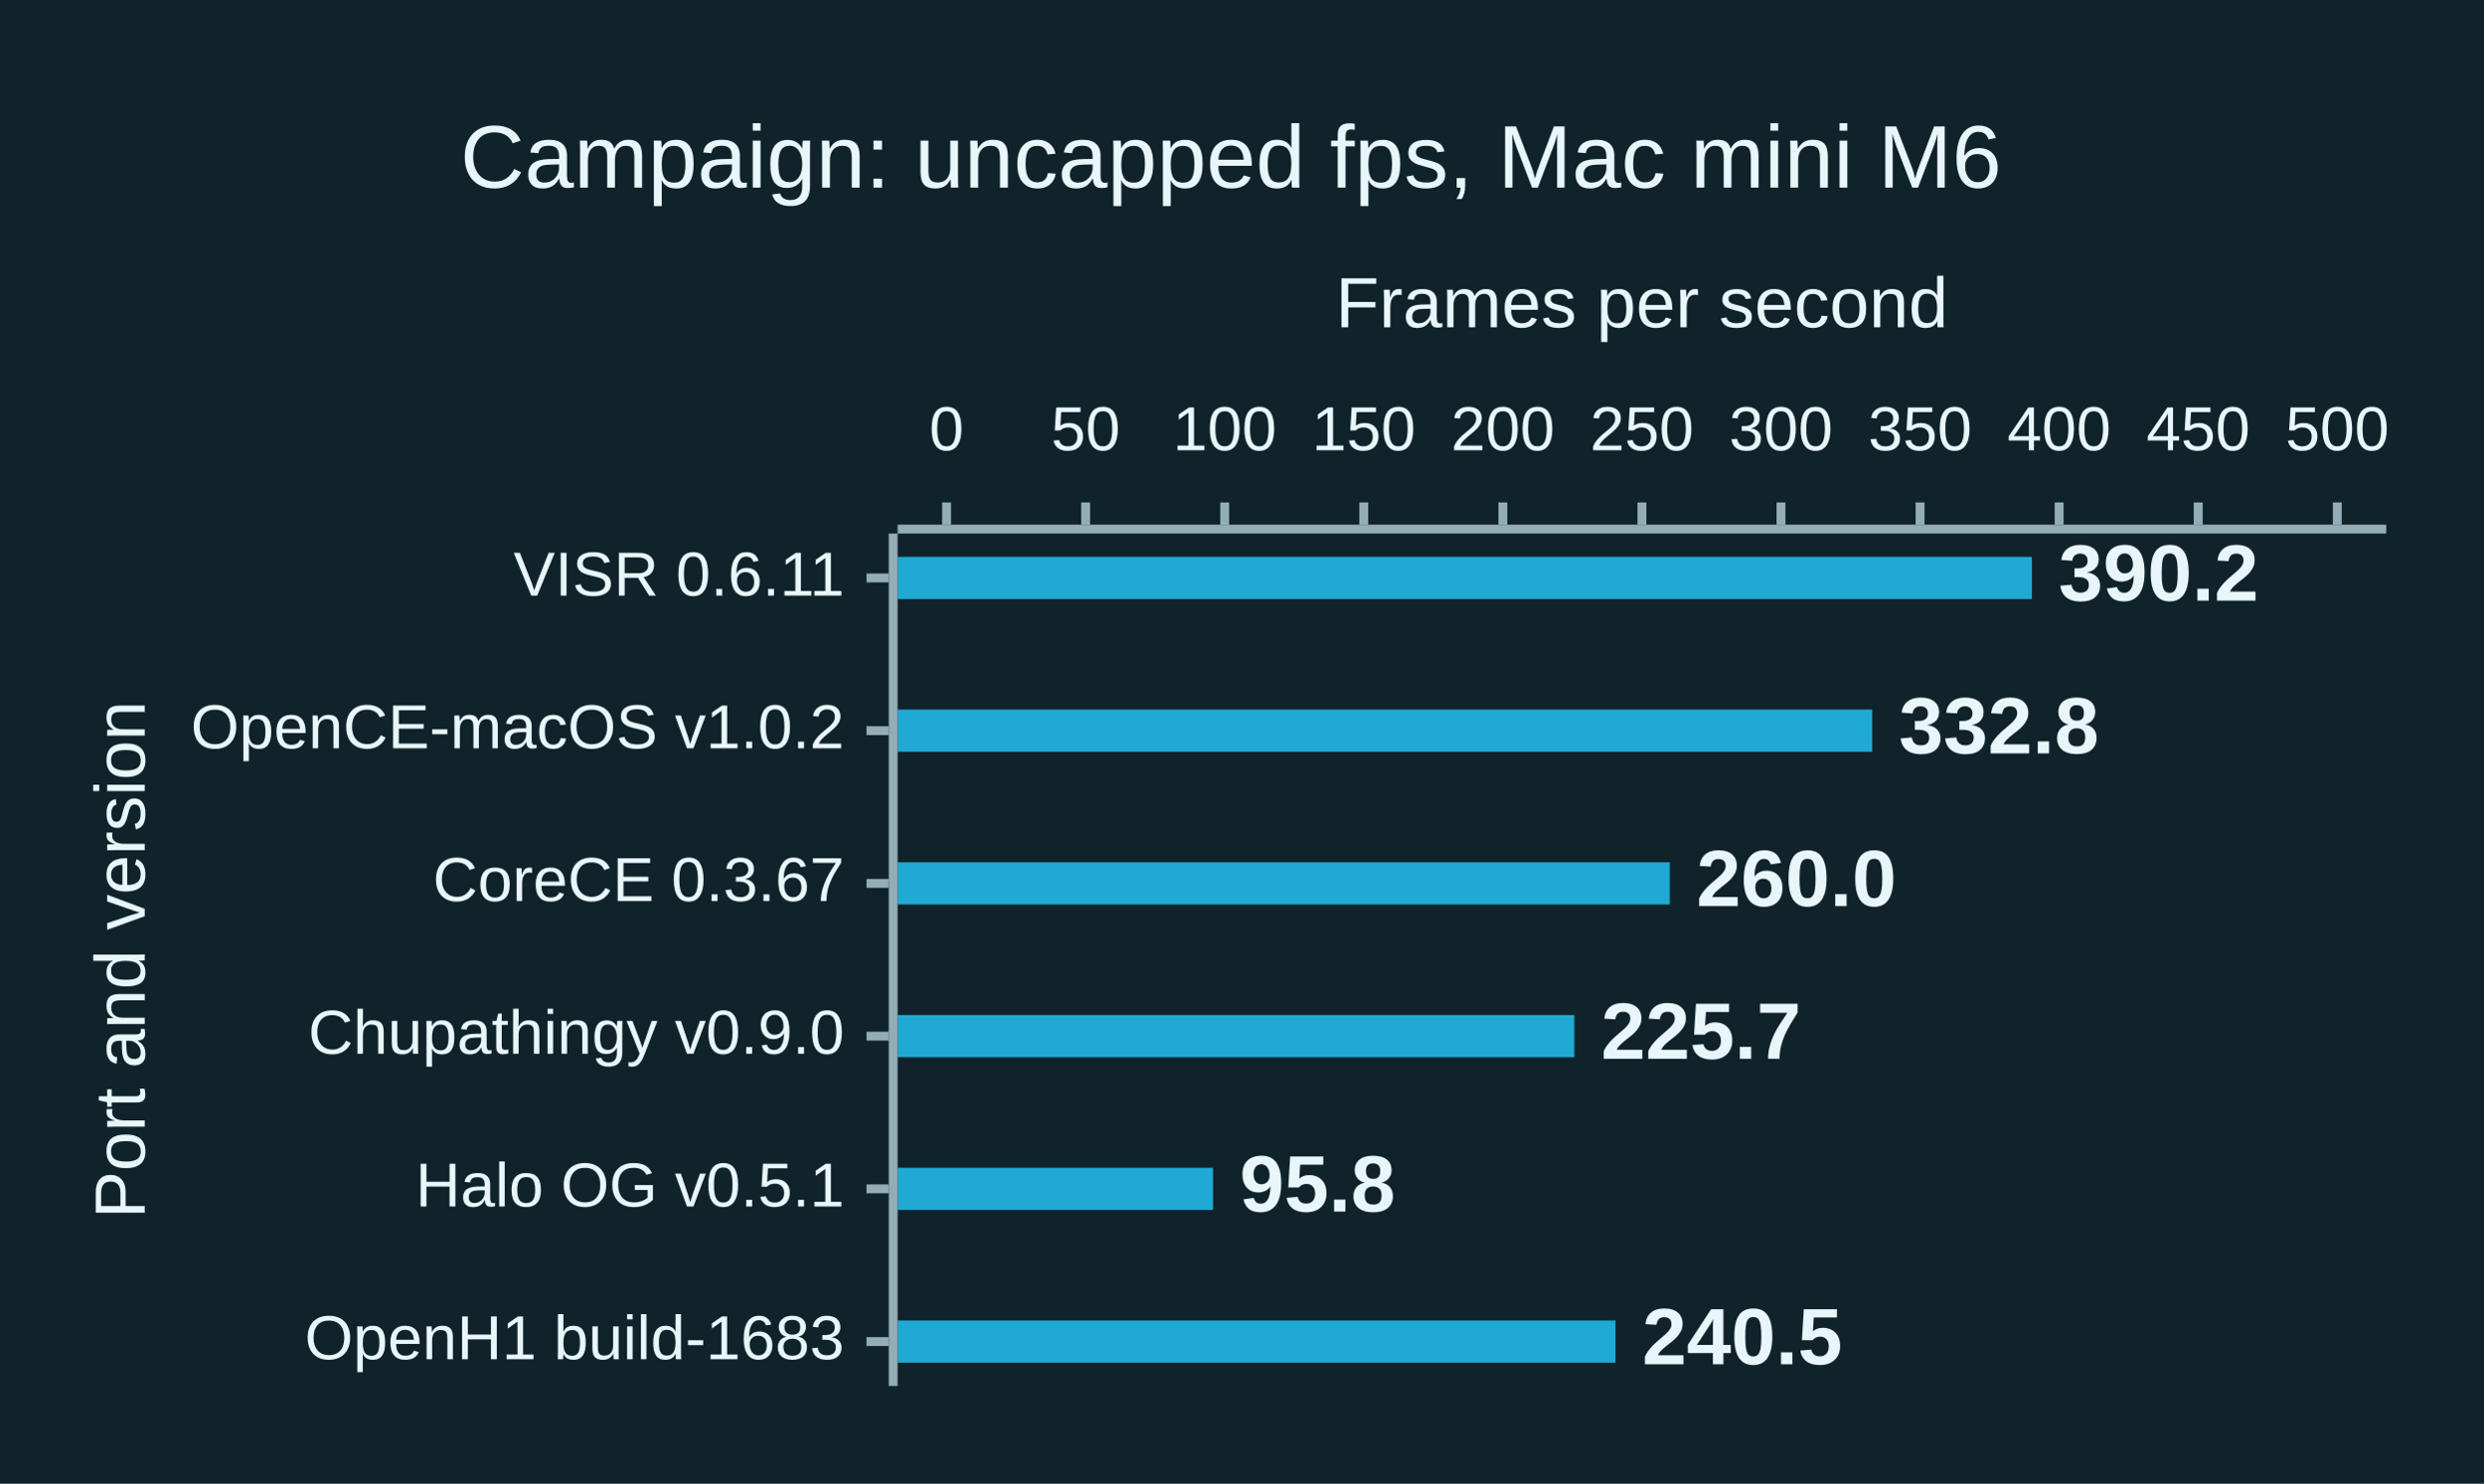
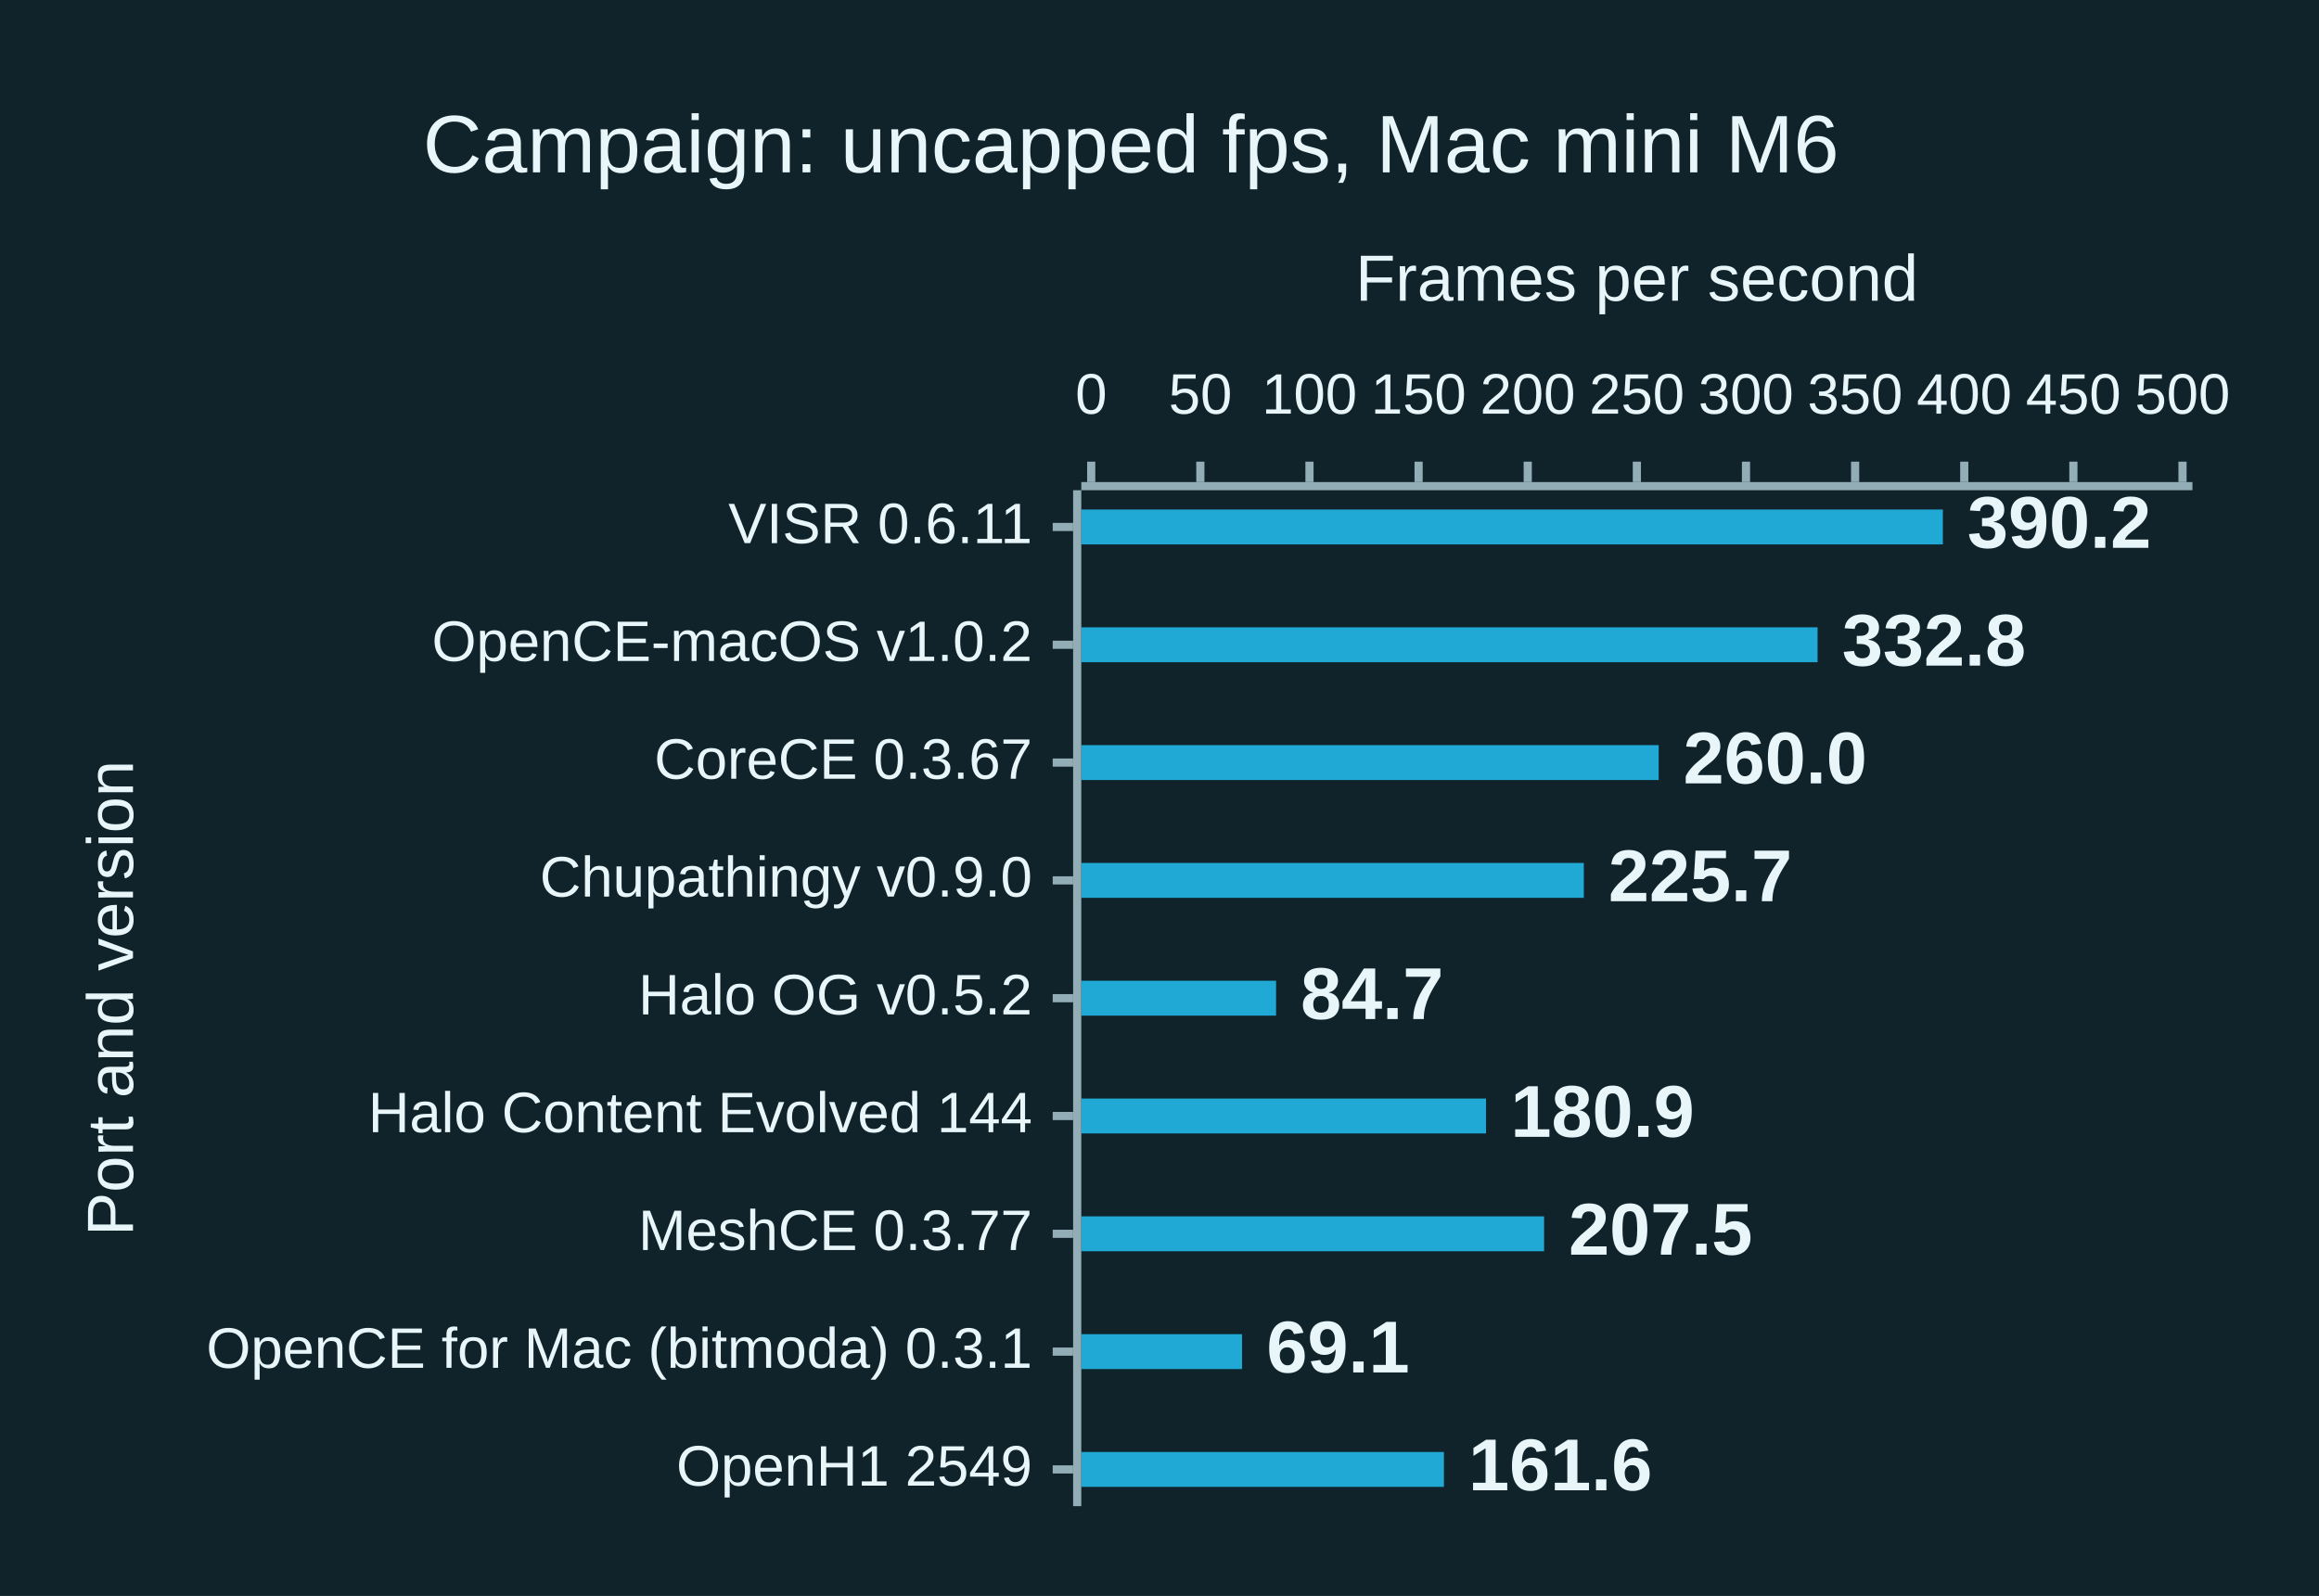
- <svg xmlns="http://www.w3.org/2000/svg" color="#e8f6fa" data-source-sha256="c529d014b7d84f3ad792177a90049bec4207ca0e5c72bc0c4e8e349e7dbfecae" id="static" width="100%" style="max-width: 559px;" viewBox="-17 -15 559 334" role="graphics-document document" aria-roledescription="xychart">
+ <svg xmlns="http://www.w3.org/2000/svg" color="#e8f6fa" data-source-sha256="985e0d86747df5d069c96a9bb466654eb6160df91348ee329d933cd95b20cae6" id="static" width="100%" style="max-width: 568px;" viewBox="-17 -15 568 391" role="graphics-document document" aria-roledescription="xychart">
  <style>#static{font-family:"trebuchet ms",verdana,arial,sans-serif;font-size:16px;fill:#333;}@keyframes edge-animation-frame{from{stroke-dashoffset:0;}}@keyframes dash{to{stroke-dashoffset:0;}}#static .edge-animation-slow{stroke-dasharray:9,5!important;stroke-dashoffset:900;animation:dash 50s linear infinite;stroke-linecap:round;}#static .edge-animation-fast{stroke-dasharray:9,5!important;stroke-dashoffset:900;animation:dash 20s linear infinite;stroke-linecap:round;}#static .error-icon{fill:hsl(220.588, 100%, 98.333%);}#static .error-text{fill:rgb(8.5, 5.75, 0);stroke:rgb(8.5, 5.75, 0);}#static .edge-thickness-normal{stroke-width:1px;}#static .edge-thickness-thick{stroke-width:3.5px;}#static .edge-pattern-solid{stroke-dasharray:0;}#static .edge-thickness-invisible{stroke-width:0;fill:none;}#static .edge-pattern-dashed{stroke-dasharray:3;}#static .edge-pattern-dotted{stroke-dasharray:2;}#static .marker{fill:#0b0b0b;stroke:#0b0b0b;}#static .marker.cross{stroke:#0b0b0b;}#static svg{font-family:"trebuchet ms",verdana,arial,sans-serif;font-size:16px;}#static p{margin:0;}#static :root{--mermaid-font-family:"trebuchet ms",verdana,arial,sans-serif;}</style>
  <g />
  <g class="main">
-     <rect width="559" height="334" class="background" fill="#10232b" x="-17" y="-15" />
+     <rect width="568" height="391" class="background" fill="#10232b" x="-17" y="-15" />
    <g class="chart-title">
      <text x="0" y="0" fill="#e8f6fa" font-size="20" dominant-baseline="middle" text-anchor="middle" transform="translate(260, 21.55078) rotate(0)">Campaign: uncapped fps, Mac mini M6</text>
    </g>
    <g class="plot">
      <g class="bar-plot-0">
-         <rect x="185" y="110.352" width="255.256" height="9.5" fill="#1fa9d4" stroke="#1fa9d4" stroke-width="0" />
-         <rect x="185" y="144.731" width="219.328" height="9.5" fill="#1fa9d4" stroke="#1fa9d4" stroke-width="0" />
-         <rect x="185" y="179.111" width="173.759" height="9.5" fill="#1fa9d4" stroke="#1fa9d4" stroke-width="0" />
-         <rect x="185" y="213.491" width="152.29" height="9.5" fill="#1fa9d4" stroke="#1fa9d4" stroke-width="0" />
-         <rect x="185" y="247.87" width="70.98" height="9.5" fill="#1fa9d4" stroke="#1fa9d4" stroke-width="0" />
-         <rect x="185" y="282.25" width="161.554" height="9.5" fill="#1fa9d4" stroke="#1fa9d4" stroke-width="0" />
+         <rect x="247.844" y="109.827" width="211.027" height="8.55" fill="#1fa9d4" stroke="#1fa9d4" stroke-width="0" />
+         <rect x="247.844" y="138.689" width="180.342" height="8.55" fill="#1fa9d4" stroke="#1fa9d4" stroke-width="0" />
+         <rect x="247.844" y="167.551" width="141.424" height="8.55" fill="#1fa9d4" stroke="#1fa9d4" stroke-width="0" />
+         <rect x="247.844" y="196.413" width="123.088" height="8.55" fill="#1fa9d4" stroke="#1fa9d4" stroke-width="0" />
+         <rect x="247.844" y="225.276" width="47.711" height="8.55" fill="#1fa9d4" stroke="#1fa9d4" stroke-width="0" />
+         <rect x="247.844" y="254.138" width="99.138" height="8.55" fill="#1fa9d4" stroke="#1fa9d4" stroke-width="0" />
+         <rect x="247.844" y="283" width="113.358" height="8.55" fill="#1fa9d4" stroke="#1fa9d4" stroke-width="0" />
+         <rect x="247.844" y="311.863" width="39.371" height="8.55" fill="#1fa9d4" stroke="#1fa9d4" stroke-width="0" />
+         <rect x="247.844" y="340.725" width="88.821" height="8.55" fill="#1fa9d4" stroke="#1fa9d4" stroke-width="0" />
      </g>
-       <text x="446.256" y="115.102" dominant-baseline="middle" fill="currentColor" font-size="18" font-weight="600" class="bar-value">390.2</text>
-       <text x="410.328" y="149.481" dominant-baseline="middle" fill="currentColor" font-size="18" font-weight="600" class="bar-value">332.8</text>
-       <text x="364.759" y="183.861" dominant-baseline="middle" fill="currentColor" font-size="18" font-weight="600" class="bar-value">260.0</text>
-       <text x="343.29" y="218.241" dominant-baseline="middle" fill="currentColor" font-size="18" font-weight="600" class="bar-value">225.7</text>
-       <text x="261.98" y="252.62" dominant-baseline="middle" fill="currentColor" font-size="18" font-weight="600" class="bar-value">95.8</text>
-       <text x="352.554" y="287" dominant-baseline="middle" fill="currentColor" font-size="18" font-weight="600" class="bar-value">240.5</text>
+       <text x="464.871" y="114.102" dominant-baseline="middle" fill="currentColor" font-size="18" font-weight="600" class="bar-value">390.2</text>
+       <text x="434.186" y="142.964" dominant-baseline="middle" fill="currentColor" font-size="18" font-weight="600" class="bar-value">332.8</text>
+       <text x="395.268" y="171.826" dominant-baseline="middle" fill="currentColor" font-size="18" font-weight="600" class="bar-value">260.0</text>
+       <text x="376.931" y="200.688" dominant-baseline="middle" fill="currentColor" font-size="18" font-weight="600" class="bar-value">225.7</text>
+       <text x="301.555" y="229.551" dominant-baseline="middle" fill="currentColor" font-size="18" font-weight="600" class="bar-value">84.7</text>
+       <text x="352.982" y="258.413" dominant-baseline="middle" fill="currentColor" font-size="18" font-weight="600" class="bar-value">180.9</text>
+       <text x="367.202" y="287.275" dominant-baseline="middle" fill="currentColor" font-size="18" font-weight="600" class="bar-value">207.5</text>
+       <text x="293.215" y="316.138" dominant-baseline="middle" fill="currentColor" font-size="18" font-weight="600" class="bar-value">69.1</text>
+       <text x="342.664" y="345" dominant-baseline="middle" fill="currentColor" font-size="18" font-weight="600" class="bar-value">161.6</text>
    </g>
    <g class="left-axis">
      <g class="axisl-line">
-         <path d="M 184,105.102 L 184,297" fill="none" stroke="#93adb6" stroke-width="2" />
+         <path d="M 246.844,105.102 L 246.844,354" fill="none" stroke="#93adb6" stroke-width="2" />
      </g>
      <g class="label">
-         <text x="0" y="0" fill="#e8f6fa" font-size="14" dominant-baseline="middle" text-anchor="end" transform="translate(173, 115.1016) rotate(0)">VISR 0.6.11</text>
-         <text x="0" y="0" fill="#e8f6fa" font-size="14" dominant-baseline="middle" text-anchor="end" transform="translate(173, 149.4813) rotate(0)">OpenCE-macOS v1.0.2</text>
-         <text x="0" y="0" fill="#e8f6fa" font-size="14" dominant-baseline="middle" text-anchor="end" transform="translate(173, 183.8609) rotate(0)">CoreCE 0.3.67</text>
-         <text x="0" y="0" fill="#e8f6fa" font-size="14" dominant-baseline="middle" text-anchor="end" transform="translate(173, 218.2406) rotate(0)">Chupathingy v0.9.0</text>
-         <text x="0" y="0" fill="#e8f6fa" font-size="14" dominant-baseline="middle" text-anchor="end" transform="translate(173, 252.6203) rotate(0)">Halo OG v0.5.1</text>
-         <text x="0" y="0" fill="#e8f6fa" font-size="14" dominant-baseline="middle" text-anchor="end" transform="translate(173, 287) rotate(0)">OpenH1 build-1683</text>
+         <text x="0" y="0" fill="#e8f6fa" font-size="14" dominant-baseline="middle" text-anchor="end" transform="translate(235.8438, 114.1016) rotate(0)">VISR 0.6.11</text>
+         <text x="0" y="0" fill="#e8f6fa" font-size="14" dominant-baseline="middle" text-anchor="end" transform="translate(235.8438, 142.9639) rotate(0)">OpenCE-macOS v1.0.2</text>
+         <text x="0" y="0" fill="#e8f6fa" font-size="14" dominant-baseline="middle" text-anchor="end" transform="translate(235.8438, 171.8262) rotate(0)">CoreCE 0.3.67</text>
+         <text x="0" y="0" fill="#e8f6fa" font-size="14" dominant-baseline="middle" text-anchor="end" transform="translate(235.8438, 200.6885) rotate(0)">Chupathingy v0.9.0</text>
+         <text x="0" y="0" fill="#e8f6fa" font-size="14" dominant-baseline="middle" text-anchor="end" transform="translate(235.8438, 229.5508) rotate(0)">Halo OG v0.5.2</text>
+         <text x="0" y="0" fill="#e8f6fa" font-size="14" dominant-baseline="middle" text-anchor="end" transform="translate(235.8438, 258.4131) rotate(0)">Halo Content Evolved 144</text>
+         <text x="0" y="0" fill="#e8f6fa" font-size="14" dominant-baseline="middle" text-anchor="end" transform="translate(235.8438, 287.2754) rotate(0)">MeshCE 0.3.77</text>
+         <text x="0" y="0" fill="#e8f6fa" font-size="14" dominant-baseline="middle" text-anchor="end" transform="translate(235.8438, 316.1377) rotate(0)">OpenCE for Mac (bitmoda) 0.3.1</text>
+         <text x="0" y="0" fill="#e8f6fa" font-size="14" dominant-baseline="middle" text-anchor="end" transform="translate(235.8438, 345) rotate(0)">OpenH1 2549</text>
      </g>
      <g class="ticks">
-         <path d="M 183,115.102 L 178,115.102" fill="none" stroke="#93adb6" stroke-width="2" />
-         <path d="M 183,149.481 L 178,149.481" fill="none" stroke="#93adb6" stroke-width="2" />
-         <path d="M 183,183.861 L 178,183.861" fill="none" stroke="#93adb6" stroke-width="2" />
-         <path d="M 183,218.241 L 178,218.241" fill="none" stroke="#93adb6" stroke-width="2" />
-         <path d="M 183,252.62 L 178,252.62" fill="none" stroke="#93adb6" stroke-width="2" />
-         <path d="M 183,287 L 178,287" fill="none" stroke="#93adb6" stroke-width="2" />
+         <path d="M 245.844,114.102 L 240.844,114.102" fill="none" stroke="#93adb6" stroke-width="2" />
+         <path d="M 245.844,142.964 L 240.844,142.964" fill="none" stroke="#93adb6" stroke-width="2" />
+         <path d="M 245.844,171.826 L 240.844,171.826" fill="none" stroke="#93adb6" stroke-width="2" />
+         <path d="M 245.844,200.688 L 240.844,200.688" fill="none" stroke="#93adb6" stroke-width="2" />
+         <path d="M 245.844,229.551 L 240.844,229.551" fill="none" stroke="#93adb6" stroke-width="2" />
+         <path d="M 245.844,258.413 L 240.844,258.413" fill="none" stroke="#93adb6" stroke-width="2" />
+         <path d="M 245.844,287.275 L 240.844,287.275" fill="none" stroke="#93adb6" stroke-width="2" />
+         <path d="M 245.844,316.138 L 240.844,316.138" fill="none" stroke="#93adb6" stroke-width="2" />
+         <path d="M 245.844,345 L 240.844,345" fill="none" stroke="#93adb6" stroke-width="2" />
      </g>
      <g class="title">
-         <text x="0" y="0" fill="#e8f6fa" font-size="16" dominant-baseline="text-before-edge" text-anchor="middle" transform="translate(5, 201.0508) rotate(270)">Port and version</text>
+         <text x="0" y="0" fill="#e8f6fa" font-size="16" dominant-baseline="text-before-edge" text-anchor="middle" transform="translate(5, 229.5508) rotate(270)">Port and version</text>
      </g>
    </g>
    <g class="top-axis">
      <g class="axis-line">
-         <path d="M 185,104.102 L 520,104.102" fill="none" stroke="#93adb6" stroke-width="2" />
+         <path d="M 247.844,104.102 L 520,104.102" fill="none" stroke="#93adb6" stroke-width="2" />
      </g>
      <g class="label">
-         <text x="0" y="0" fill="#e8f6fa" font-size="14" dominant-baseline="text-before-edge" text-anchor="middle" transform="translate(196.0156, 77.10156) rotate(0)">0</text>
-         <text x="0" y="0" fill="#e8f6fa" font-size="14" dominant-baseline="text-before-edge" text-anchor="middle" transform="translate(227.3125, 77.10156) rotate(0)">50</text>
-         <text x="0" y="0" fill="#e8f6fa" font-size="14" dominant-baseline="text-before-edge" text-anchor="middle" transform="translate(258.6094, 77.10156) rotate(0)">100</text>
-         <text x="0" y="0" fill="#e8f6fa" font-size="14" dominant-baseline="text-before-edge" text-anchor="middle" transform="translate(289.9063, 77.10156) rotate(0)">150</text>
-         <text x="0" y="0" fill="#e8f6fa" font-size="14" dominant-baseline="text-before-edge" text-anchor="middle" transform="translate(321.2031, 77.10156) rotate(0)">200</text>
-         <text x="0" y="0" fill="#e8f6fa" font-size="14" dominant-baseline="text-before-edge" text-anchor="middle" transform="translate(352.5, 77.10156) rotate(0)">250</text>
-         <text x="0" y="0" fill="#e8f6fa" font-size="14" dominant-baseline="text-before-edge" text-anchor="middle" transform="translate(383.7969, 77.10156) rotate(0)">300</text>
-         <text x="0" y="0" fill="#e8f6fa" font-size="14" dominant-baseline="text-before-edge" text-anchor="middle" transform="translate(415.0938, 77.10156) rotate(0)">350</text>
-         <text x="0" y="0" fill="#e8f6fa" font-size="14" dominant-baseline="text-before-edge" text-anchor="middle" transform="translate(446.3906, 77.10156) rotate(0)">400</text>
-         <text x="0" y="0" fill="#e8f6fa" font-size="14" dominant-baseline="text-before-edge" text-anchor="middle" transform="translate(477.6875, 77.10156) rotate(0)">450</text>
-         <text x="0" y="0" fill="#e8f6fa" font-size="14" dominant-baseline="text-before-edge" text-anchor="middle" transform="translate(508.9844, 77.10156) rotate(0)">500</text>
+         <text x="0" y="0" fill="#e8f6fa" font-size="14" dominant-baseline="text-before-edge" text-anchor="middle" transform="translate(250.275, 77.10156) rotate(0)">0</text>
+         <text x="0" y="0" fill="#e8f6fa" font-size="14" dominant-baseline="text-before-edge" text-anchor="middle" transform="translate(277.0044, 77.10156) rotate(0)">50</text>
+         <text x="0" y="0" fill="#e8f6fa" font-size="14" dominant-baseline="text-before-edge" text-anchor="middle" transform="translate(303.7338, 77.10156) rotate(0)">100</text>
+         <text x="0" y="0" fill="#e8f6fa" font-size="14" dominant-baseline="text-before-edge" text-anchor="middle" transform="translate(330.4631, 77.10156) rotate(0)">150</text>
+         <text x="0" y="0" fill="#e8f6fa" font-size="14" dominant-baseline="text-before-edge" text-anchor="middle" transform="translate(357.1925, 77.10156) rotate(0)">200</text>
+         <text x="0" y="0" fill="#e8f6fa" font-size="14" dominant-baseline="text-before-edge" text-anchor="middle" transform="translate(383.9219, 77.10156) rotate(0)">250</text>
+         <text x="0" y="0" fill="#e8f6fa" font-size="14" dominant-baseline="text-before-edge" text-anchor="middle" transform="translate(410.6513, 77.10156) rotate(0)">300</text>
+         <text x="0" y="0" fill="#e8f6fa" font-size="14" dominant-baseline="text-before-edge" text-anchor="middle" transform="translate(437.3806, 77.10156) rotate(0)">350</text>
+         <text x="0" y="0" fill="#e8f6fa" font-size="14" dominant-baseline="text-before-edge" text-anchor="middle" transform="translate(464.11, 77.10156) rotate(0)">400</text>
+         <text x="0" y="0" fill="#e8f6fa" font-size="14" dominant-baseline="text-before-edge" text-anchor="middle" transform="translate(490.8394, 77.10156) rotate(0)">450</text>
+         <text x="0" y="0" fill="#e8f6fa" font-size="14" dominant-baseline="text-before-edge" text-anchor="middle" transform="translate(517.5688, 77.10156) rotate(0)">500</text>
      </g>
      <g class="ticks">
-         <path d="M 196.016,103.102 L 196.016,98.102" fill="none" stroke="#93adb6" stroke-width="2" />
-         <path d="M 227.313,103.102 L 227.313,98.102" fill="none" stroke="#93adb6" stroke-width="2" />
-         <path d="M 258.609,103.102 L 258.609,98.102" fill="none" stroke="#93adb6" stroke-width="2" />
-         <path d="M 289.906,103.102 L 289.906,98.102" fill="none" stroke="#93adb6" stroke-width="2" />
-         <path d="M 321.203,103.102 L 321.203,98.102" fill="none" stroke="#93adb6" stroke-width="2" />
-         <path d="M 352.5,103.102 L 352.5,98.102" fill="none" stroke="#93adb6" stroke-width="2" />
-         <path d="M 383.797,103.102 L 383.797,98.102" fill="none" stroke="#93adb6" stroke-width="2" />
-         <path d="M 415.094,103.102 L 415.094,98.102" fill="none" stroke="#93adb6" stroke-width="2" />
-         <path d="M 446.391,103.102 L 446.391,98.102" fill="none" stroke="#93adb6" stroke-width="2" />
-         <path d="M 477.688,103.102 L 477.688,98.102" fill="none" stroke="#93adb6" stroke-width="2" />
-         <path d="M 508.984,103.102 L 508.984,98.102" fill="none" stroke="#93adb6" stroke-width="2" />
+         <path d="M 250.275,103.102 L 250.275,98.102" fill="none" stroke="#93adb6" stroke-width="2" />
+         <path d="M 277.004,103.102 L 277.004,98.102" fill="none" stroke="#93adb6" stroke-width="2" />
+         <path d="M 303.734,103.102 L 303.734,98.102" fill="none" stroke="#93adb6" stroke-width="2" />
+         <path d="M 330.463,103.102 L 330.463,98.102" fill="none" stroke="#93adb6" stroke-width="2" />
+         <path d="M 357.193,103.102 L 357.193,98.102" fill="none" stroke="#93adb6" stroke-width="2" />
+         <path d="M 383.922,103.102 L 383.922,98.102" fill="none" stroke="#93adb6" stroke-width="2" />
+         <path d="M 410.651,103.102 L 410.651,98.102" fill="none" stroke="#93adb6" stroke-width="2" />
+         <path d="M 437.381,103.102 L 437.381,98.102" fill="none" stroke="#93adb6" stroke-width="2" />
+         <path d="M 464.11,103.102 L 464.11,98.102" fill="none" stroke="#93adb6" stroke-width="2" />
+         <path d="M 490.839,103.102 L 490.839,98.102" fill="none" stroke="#93adb6" stroke-width="2" />
+         <path d="M 517.569,103.102 L 517.569,98.102" fill="none" stroke="#93adb6" stroke-width="2" />
      </g>
      <g class="title">
-         <text x="0" y="0" fill="#e8f6fa" font-size="16" dominant-baseline="text-before-edge" text-anchor="middle" transform="translate(352.5, 48.10156) rotate(0)">Frames per second</text>
+         <text x="0" y="0" fill="#e8f6fa" font-size="16" dominant-baseline="text-before-edge" text-anchor="middle" transform="translate(383.9219, 48.10156) rotate(0)">Frames per second</text>
      </g>
    </g>
  </g>
  <g class="mermaid-tmp-group" />
</svg>
